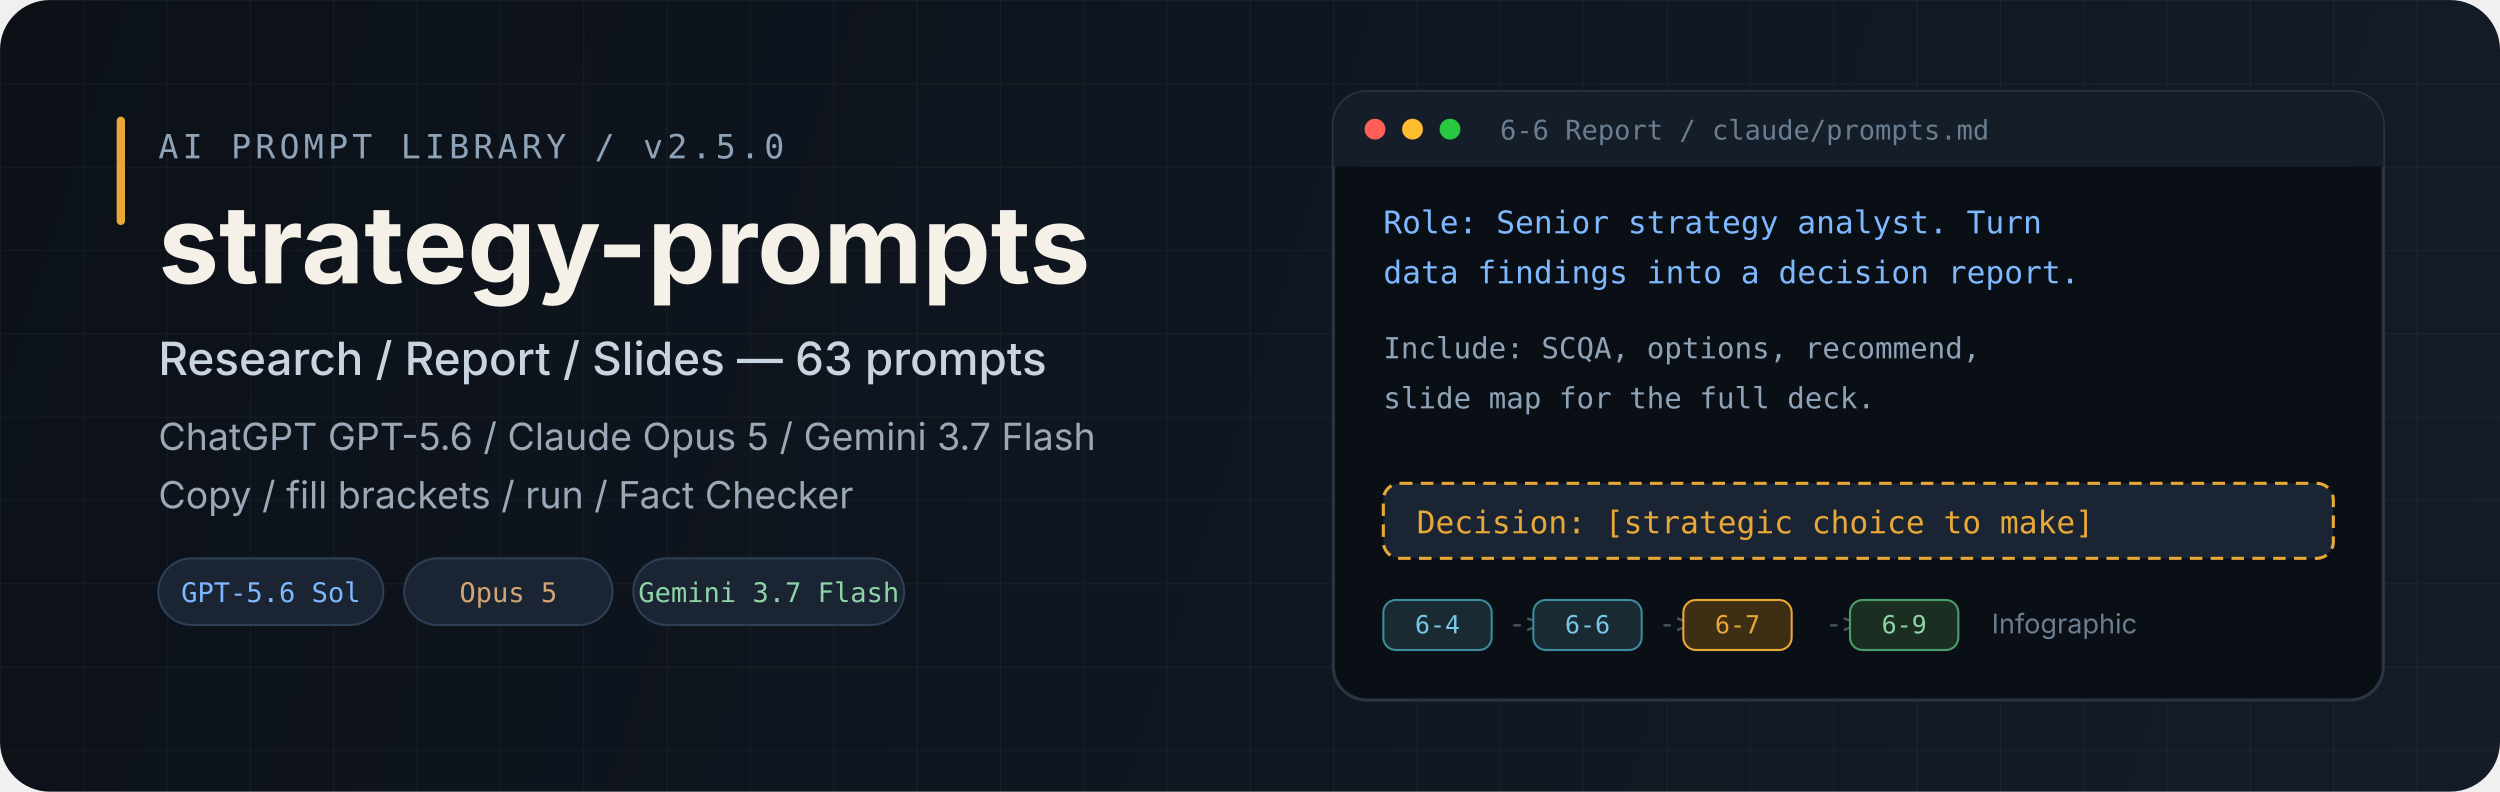
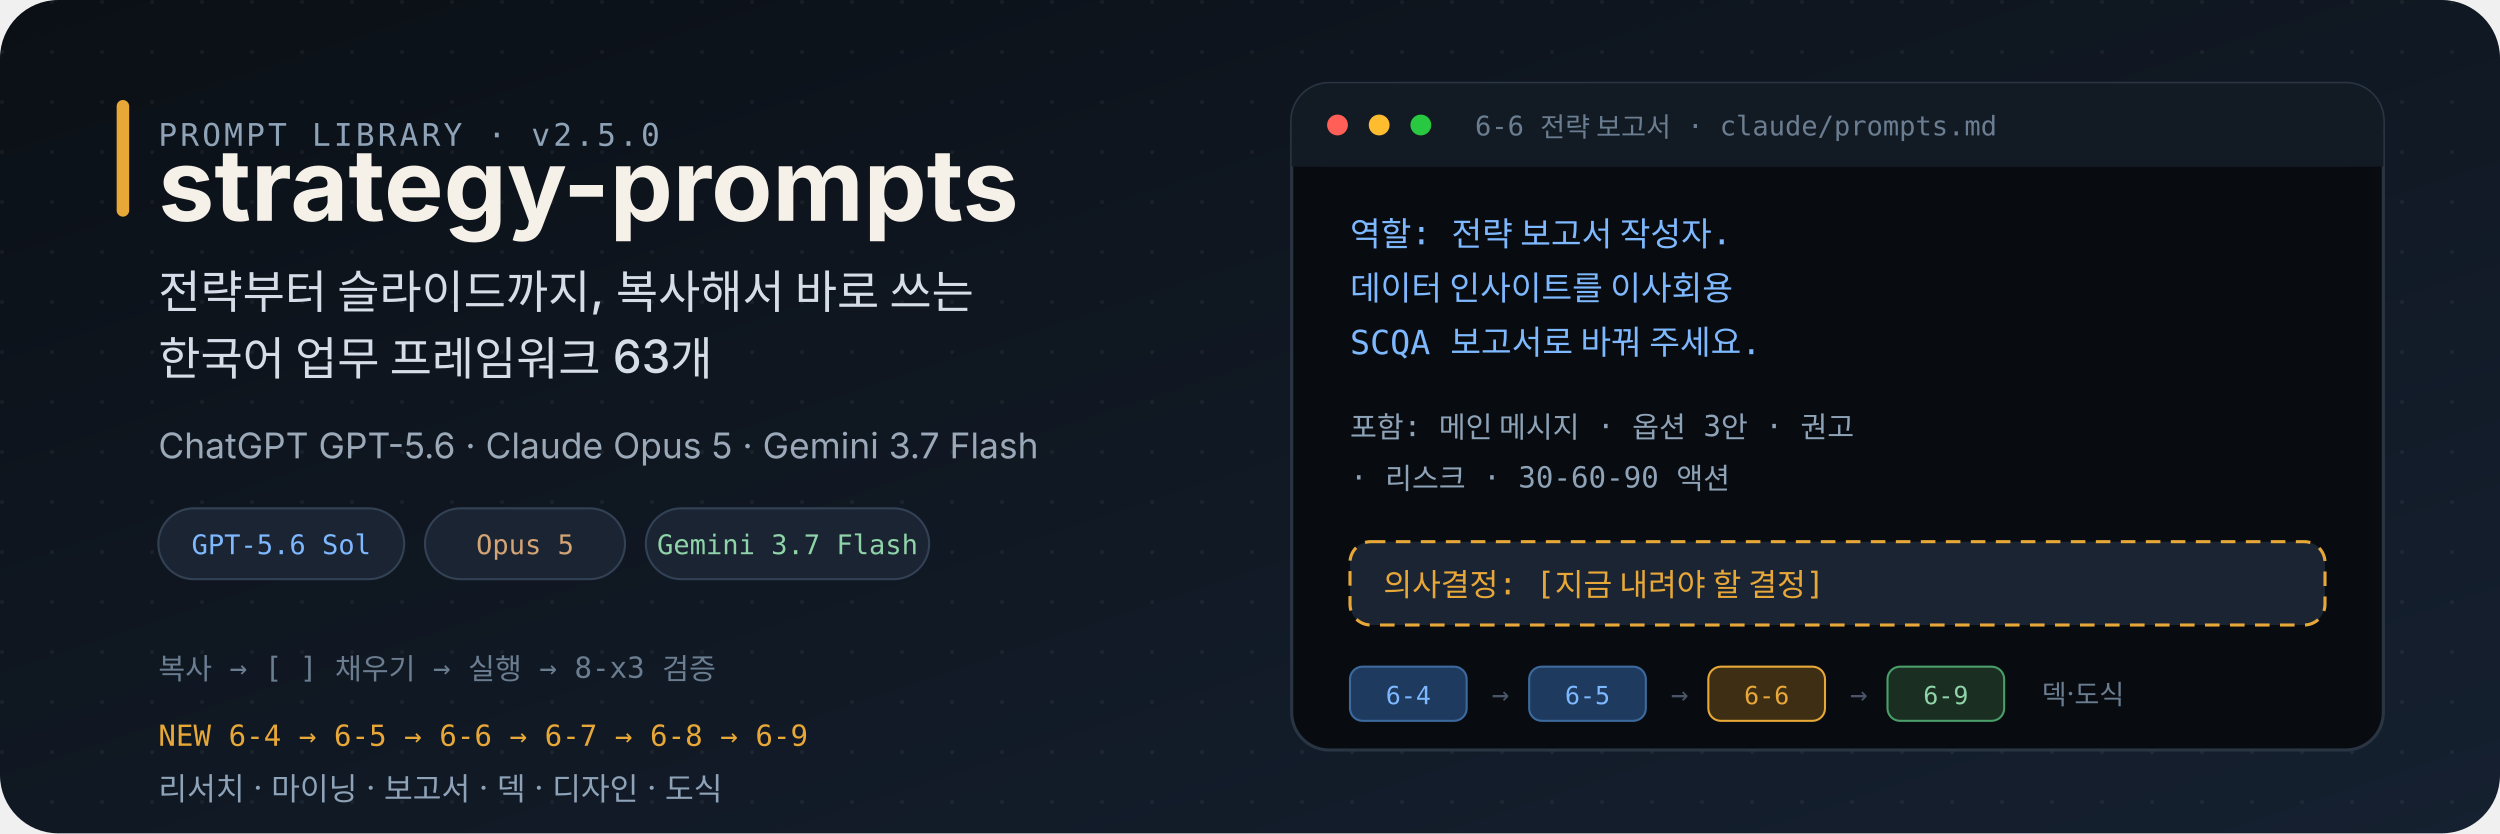
- <svg xmlns="http://www.w3.org/2000/svg" width="1200" height="380" viewBox="0 0 1200 380" role="img" aria-labelledby="title desc">
+ <svg xmlns="http://www.w3.org/2000/svg" width="1200" height="400" viewBox="0 0 1200 400" role="img" aria-labelledby="title desc">
  <defs>
-     <linearGradient id="bg" x1="0" y1="0" x2="1200" y2="380" gradientUnits="userSpaceOnUse">
-       <stop offset="0%" stop-color="#0c1118" />
-       <stop offset="100%" stop-color="#141c28" />
+     <linearGradient id="bg" x1="0" y1="0" x2="1" y2="1">
+       <stop offset="0%" stop-color="#0b1016" />
+       <stop offset="100%" stop-color="#152030" />
    </linearGradient>
-     <pattern id="grid" width="40" height="40" patternUnits="userSpaceOnUse">
-       <path d="M 40 0 L 0 0 0 40" fill="none" stroke="#ffffff" stroke-opacity="0.04" stroke-width="1" />
+     <pattern id="dots" width="24" height="24" patternUnits="userSpaceOnUse">
+       <circle cx="1" cy="1" r="1" fill="#ffffff" fill-opacity="0.05" />
    </pattern>
  </defs>
-   <rect width="1200" height="380" rx="24" fill="url(#bg)" />
-   <rect width="1200" height="380" rx="24" fill="url(#grid)" />
-   <rect x="56" y="56" width="4" height="52" rx="2" fill="#e8a838" />
-   <g transform="translate(76 48)">
-     <text x="0" y="28" fill="#8fa3b8" font-family="ui-monospace, Menlo, monospace" font-size="16" letter-spacing="2">AI PROMPT LIBRARY / v2.5.0</text>
-     <text x="0" y="88" fill="#f5f0e8" font-family="-apple-system, BlinkMacSystemFont, Segoe UI, PingFang SC, sans-serif" font-size="52" font-weight="700">strategy-prompts</text>
-     <text x="0" y="132" fill="#c8d4e0" font-family="-apple-system, BlinkMacSystemFont, Segoe UI, PingFang SC, sans-serif" font-size="22" font-weight="500">Research / Report / Slides — 63 prompts</text>
-     <text x="0" y="168" fill="#9aa8b8" font-family="-apple-system, BlinkMacSystemFont, Segoe UI, PingFang SC, sans-serif" font-size="18">ChatGPT GPT-5.6 / Claude Opus 5 / Gemini 3.7 Flash</text>
-     <text x="0" y="196" fill="#9aa8b8" font-family="-apple-system, BlinkMacSystemFont, Segoe UI, PingFang SC, sans-serif" font-size="18">Copy / fill brackets / run / Fact Checker</text>
-     <rect x="0" y="220" width="108" height="32" rx="16" fill="#1a2433" stroke="#2d3f54" stroke-width="1" />
-     <text x="54" y="241" fill="#7eb8ff" font-family="ui-monospace, Menlo, monospace" font-size="13" text-anchor="middle">GPT-5.6 Sol</text>
-     <rect x="118" y="220" width="100" height="32" rx="16" fill="#1a2433" stroke="#2d3f54" stroke-width="1" />
-     <text x="168" y="241" fill="#d4a574" font-family="ui-monospace, Menlo, monospace" font-size="13" text-anchor="middle">Opus 5</text>
-     <rect x="228" y="220" width="130" height="32" rx="16" fill="#1a2433" stroke="#2d3f54" stroke-width="1" />
-     <text x="293" y="241" fill="#8fd4a8" font-family="ui-monospace, Menlo, monospace" font-size="13" text-anchor="middle">Gemini 3.7 Flash</text>
+   <rect width="1200" height="400" rx="28" fill="url(#bg)" />
+   <rect width="1200" height="400" rx="28" fill="url(#dots)" />
+   <g transform="translate(56 48)">
+     <rect x="0" y="0" width="6" height="56" rx="3" fill="#e8a838" />
+     <text x="20" y="22" fill="#8fa3b8" font-family="ui-monospace, SFMono-Regular, Menlo, monospace" font-size="15" letter-spacing="1.5">PROMPT LIBRARY · v2.5.0</text>
+     <text x="20" y="58" fill="#f5f0e8" font-family="-apple-system, BlinkMacSystemFont, 'Segoe UI', 'Apple SD Gothic Neo', 'Noto Sans KR', sans-serif" font-size="48" font-weight="700">strategy-prompts</text>
+     <text x="20" y="100" fill="#d5dee8" font-family="-apple-system, BlinkMacSystemFont, 'Segoe UI', 'Apple SD Gothic Neo', 'Noto Sans KR', sans-serif" font-size="22" font-weight="500">전략부터 슬라이드까지, 복사해서 바로 쓰는</text>
+     <text x="20" y="132" fill="#d5dee8" font-family="-apple-system, BlinkMacSystemFont, 'Segoe UI', 'Apple SD Gothic Neo', 'Noto Sans KR', sans-serif" font-size="22" font-weight="500">한국어 업무 프레임워크 63개</text>
+     <text x="20" y="172" fill="#9aa8b8" font-family="-apple-system, BlinkMacSystemFont, 'Segoe UI', 'Apple SD Gothic Neo', 'Noto Sans KR', sans-serif" font-size="17">ChatGPT GPT-5.6 · Claude Opus 5 · Gemini 3.7 Flash</text>
+     <rect x="20" y="196" width="118" height="34" rx="17" fill="#1a2433" stroke="#334155" stroke-width="1" />
+     <text x="79" y="218" text-anchor="middle" fill="#7eb8ff" font-family="ui-monospace, Menlo, monospace" font-size="13">GPT-5.6 Sol</text>
+     <rect x="148" y="196" width="96" height="34" rx="17" fill="#1a2433" stroke="#334155" stroke-width="1" />
+     <text x="196" y="218" text-anchor="middle" fill="#d4a574" font-family="ui-monospace, Menlo, monospace" font-size="13">Opus 5</text>
+     <rect x="254" y="196" width="136" height="34" rx="17" fill="#1a2433" stroke="#334155" stroke-width="1" />
+     <text x="322" y="218" text-anchor="middle" fill="#8fd4a8" font-family="ui-monospace, Menlo, monospace" font-size="13">Gemini 3.7 Flash</text>
+     <text x="20" y="278" fill="#6b7d90" font-family="ui-monospace, Menlo, monospace" font-size="14">복사 → [ ] 채우기 → 실행 → 8-x3 검증</text>
+     <text x="20" y="310" fill="#e8a838" font-family="ui-monospace, Menlo, monospace" font-size="14">NEW  6-4 → 6-5 → 6-6 → 6-7 → 6-8 → 6-9</text>
+     <text x="20" y="336" fill="#8fa3b8" font-family="-apple-system, BlinkMacSystemFont, 'Segoe UI', 'Apple SD Gothic Neo', 'Noto Sans KR', sans-serif" font-size="15">리서치 · 마이닝 · 보고서 · 덱 · 디자인 · 도식</text>
  </g>
-   <g transform="translate(640 44)">
-     <rect x="0" y="0" width="504" height="292" rx="16" fill="#0a0f15" stroke="#2a3544" stroke-width="1.5" />
-     <rect x="0" y="0" width="504" height="36" rx="16" fill="#151d28" />
-     <rect x="0" y="20" width="504" height="16" fill="#151d28" />
-     <circle cx="20" cy="18" r="5" fill="#ff5f57" />
-     <circle cx="38" cy="18" r="5" fill="#febc2e" />
-     <circle cx="56" cy="18" r="5" fill="#28c840" />
-     <text x="80" y="23" fill="#6b7d90" font-family="ui-monospace, Menlo, monospace" font-size="13">6-6 Report / claude/prompts.md</text>
-     <text x="24" y="68" fill="#7eb8ff" font-family="ui-monospace, Menlo, monospace" font-size="15">Role: Senior strategy analyst. Turn</text>
-     <text x="24" y="92" fill="#7eb8ff" font-family="ui-monospace, Menlo, monospace" font-size="15">data findings into a decision report.</text>
-     <text x="24" y="128" fill="#8fa3b8" font-family="ui-monospace, Menlo, monospace" font-size="14">Include: SCQA, options, recommend,</text>
-     <text x="24" y="152" fill="#8fa3b8" font-family="ui-monospace, Menlo, monospace" font-size="14">slide map for the full deck.</text>
-     <rect x="24" y="188" width="456" height="36" rx="8" fill="#1a2433" stroke="#e8a838" stroke-width="1.5" stroke-dasharray="6 4" />
-     <text x="40" y="212" fill="#e8a838" font-family="ui-monospace, Menlo, monospace" font-size="15">Decision: [strategic choice to make]</text>
-     <rect x="24" y="244" width="52" height="24" rx="6" fill="#1a2a33" stroke="#3d8a9e" stroke-width="1" />
-     <text x="50" y="260" fill="#78c8e8" font-family="ui-monospace, Menlo, monospace" font-size="12" text-anchor="middle">6-4</text>
-     <text x="84" y="260" fill="#4a5568" font-family="ui-monospace, monospace" font-size="14">-&gt;</text>
-     <rect x="96" y="244" width="52" height="24" rx="6" fill="#1a2a33" stroke="#3d8a9e" stroke-width="1" />
-     <text x="122" y="260" fill="#78c8e8" font-family="ui-monospace, monospace" font-size="12" text-anchor="middle">6-6</text>
-     <text x="156" y="260" fill="#4a5568" font-family="ui-monospace, monospace" font-size="14">-&gt;</text>
-     <rect x="168" y="244" width="52" height="24" rx="6" fill="#3d2e14" stroke="#e8a838" stroke-width="1" />
-     <text x="194" y="260" fill="#e8a838" font-family="ui-monospace, monospace" font-size="12" text-anchor="middle">6-7</text>
-     <text x="236" y="260" fill="#4a5568" font-family="ui-monospace, monospace" font-size="14">-&gt;</text>
-     <rect x="248" y="244" width="52" height="24" rx="6" fill="#1a2e22" stroke="#4a9e6a" stroke-width="1" />
-     <text x="274" y="260" fill="#8fd4a8" font-family="ui-monospace, monospace" font-size="12" text-anchor="middle">6-9</text>
-     <text x="316" y="260" fill="#6b7d90" font-family="-apple-system, sans-serif" font-size="13">Infographic</text>
+   <g transform="translate(620 40)">
+     <rect width="524" height="320" rx="18" fill="#080c11" stroke="#2a3544" stroke-width="1.5" />
+     <rect width="524" height="40" rx="18" fill="#121a24" />
+     <rect y="24" width="524" height="16" fill="#121a24" />
+     <circle cx="22" cy="20" r="5" fill="#ff5f57" />
+     <circle cx="42" cy="20" r="5" fill="#febc2e" />
+     <circle cx="62" cy="20" r="5" fill="#28c840" />
+     <text x="88" y="25" fill="#6b7d90" font-family="ui-monospace, Menlo, monospace" font-size="13">6-6 전략 보고서 · claude/prompts.md</text>
+     <text x="28" y="78" fill="#7eb8ff" font-family="ui-monospace, Menlo, monospace" font-size="16">역할: 전략 보고서 작성자.</text>
+     <text x="28" y="104" fill="#7eb8ff" font-family="ui-monospace, Menlo, monospace" font-size="16">데이터 인사이트를 이사회용</text>
+     <text x="28" y="130" fill="#7eb8ff" font-family="ui-monospace, Menlo, monospace" font-size="16">SCQA 보고서로 바꿔 주세요.</text>
+     <text x="28" y="170" fill="#8fa3b8" font-family="ui-monospace, Menlo, monospace" font-size="14">포함: 메인 메시지 · 옵션 3안 · 권고</text>
+     <text x="28" y="194" fill="#8fa3b8" font-family="ui-monospace, Menlo, monospace" font-size="14">· 리스크 · 30-60-90 액션</text>
+     <rect x="28" y="220" width="468" height="40" rx="10" fill="#1a2433" stroke="#e8a838" stroke-width="1.5" stroke-dasharray="7 5" />
+     <text x="44" y="246" fill="#e8a838" font-family="ui-monospace, Menlo, monospace" font-size="15">의사결정: [지금 내려야 할 결정]</text>
+     <rect x="28" y="280" width="56" height="26" rx="6" fill="#1e3a5f" stroke="#3d6a9e" />
+     <text x="56" y="298" text-anchor="middle" fill="#7eb8ff" font-family="ui-monospace, Menlo, monospace" font-size="12">6-4</text>
+     <text x="96" y="298" fill="#4a5568" font-family="ui-monospace, monospace" font-size="14">→</text>
+     <rect x="114" y="280" width="56" height="26" rx="6" fill="#1e3a5f" stroke="#3d6a9e" />
+     <text x="142" y="298" text-anchor="middle" fill="#7eb8ff" font-family="ui-monospace, Menlo, monospace" font-size="12">6-5</text>
+     <text x="182" y="298" fill="#4a5568" font-family="ui-monospace, monospace" font-size="14">→</text>
+     <rect x="200" y="280" width="56" height="26" rx="6" fill="#3d2e14" stroke="#e8a838" />
+     <text x="228" y="298" text-anchor="middle" fill="#e8a838" font-family="ui-monospace, Menlo, monospace" font-size="12">6-6</text>
+     <text x="268" y="298" fill="#4a5568" font-family="ui-monospace, monospace" font-size="14">→</text>
+     <rect x="286" y="280" width="56" height="26" rx="6" fill="#1a2e22" stroke="#4a9e6a" />
+     <text x="314" y="298" text-anchor="middle" fill="#8fd4a8" font-family="ui-monospace, Menlo, monospace" font-size="12">6-9</text>
+     <text x="360" y="298" fill="#6b7d90" font-family="-apple-system, 'Apple SD Gothic Neo', sans-serif" font-size="13">덱·도식</text>
  </g>
</svg>
